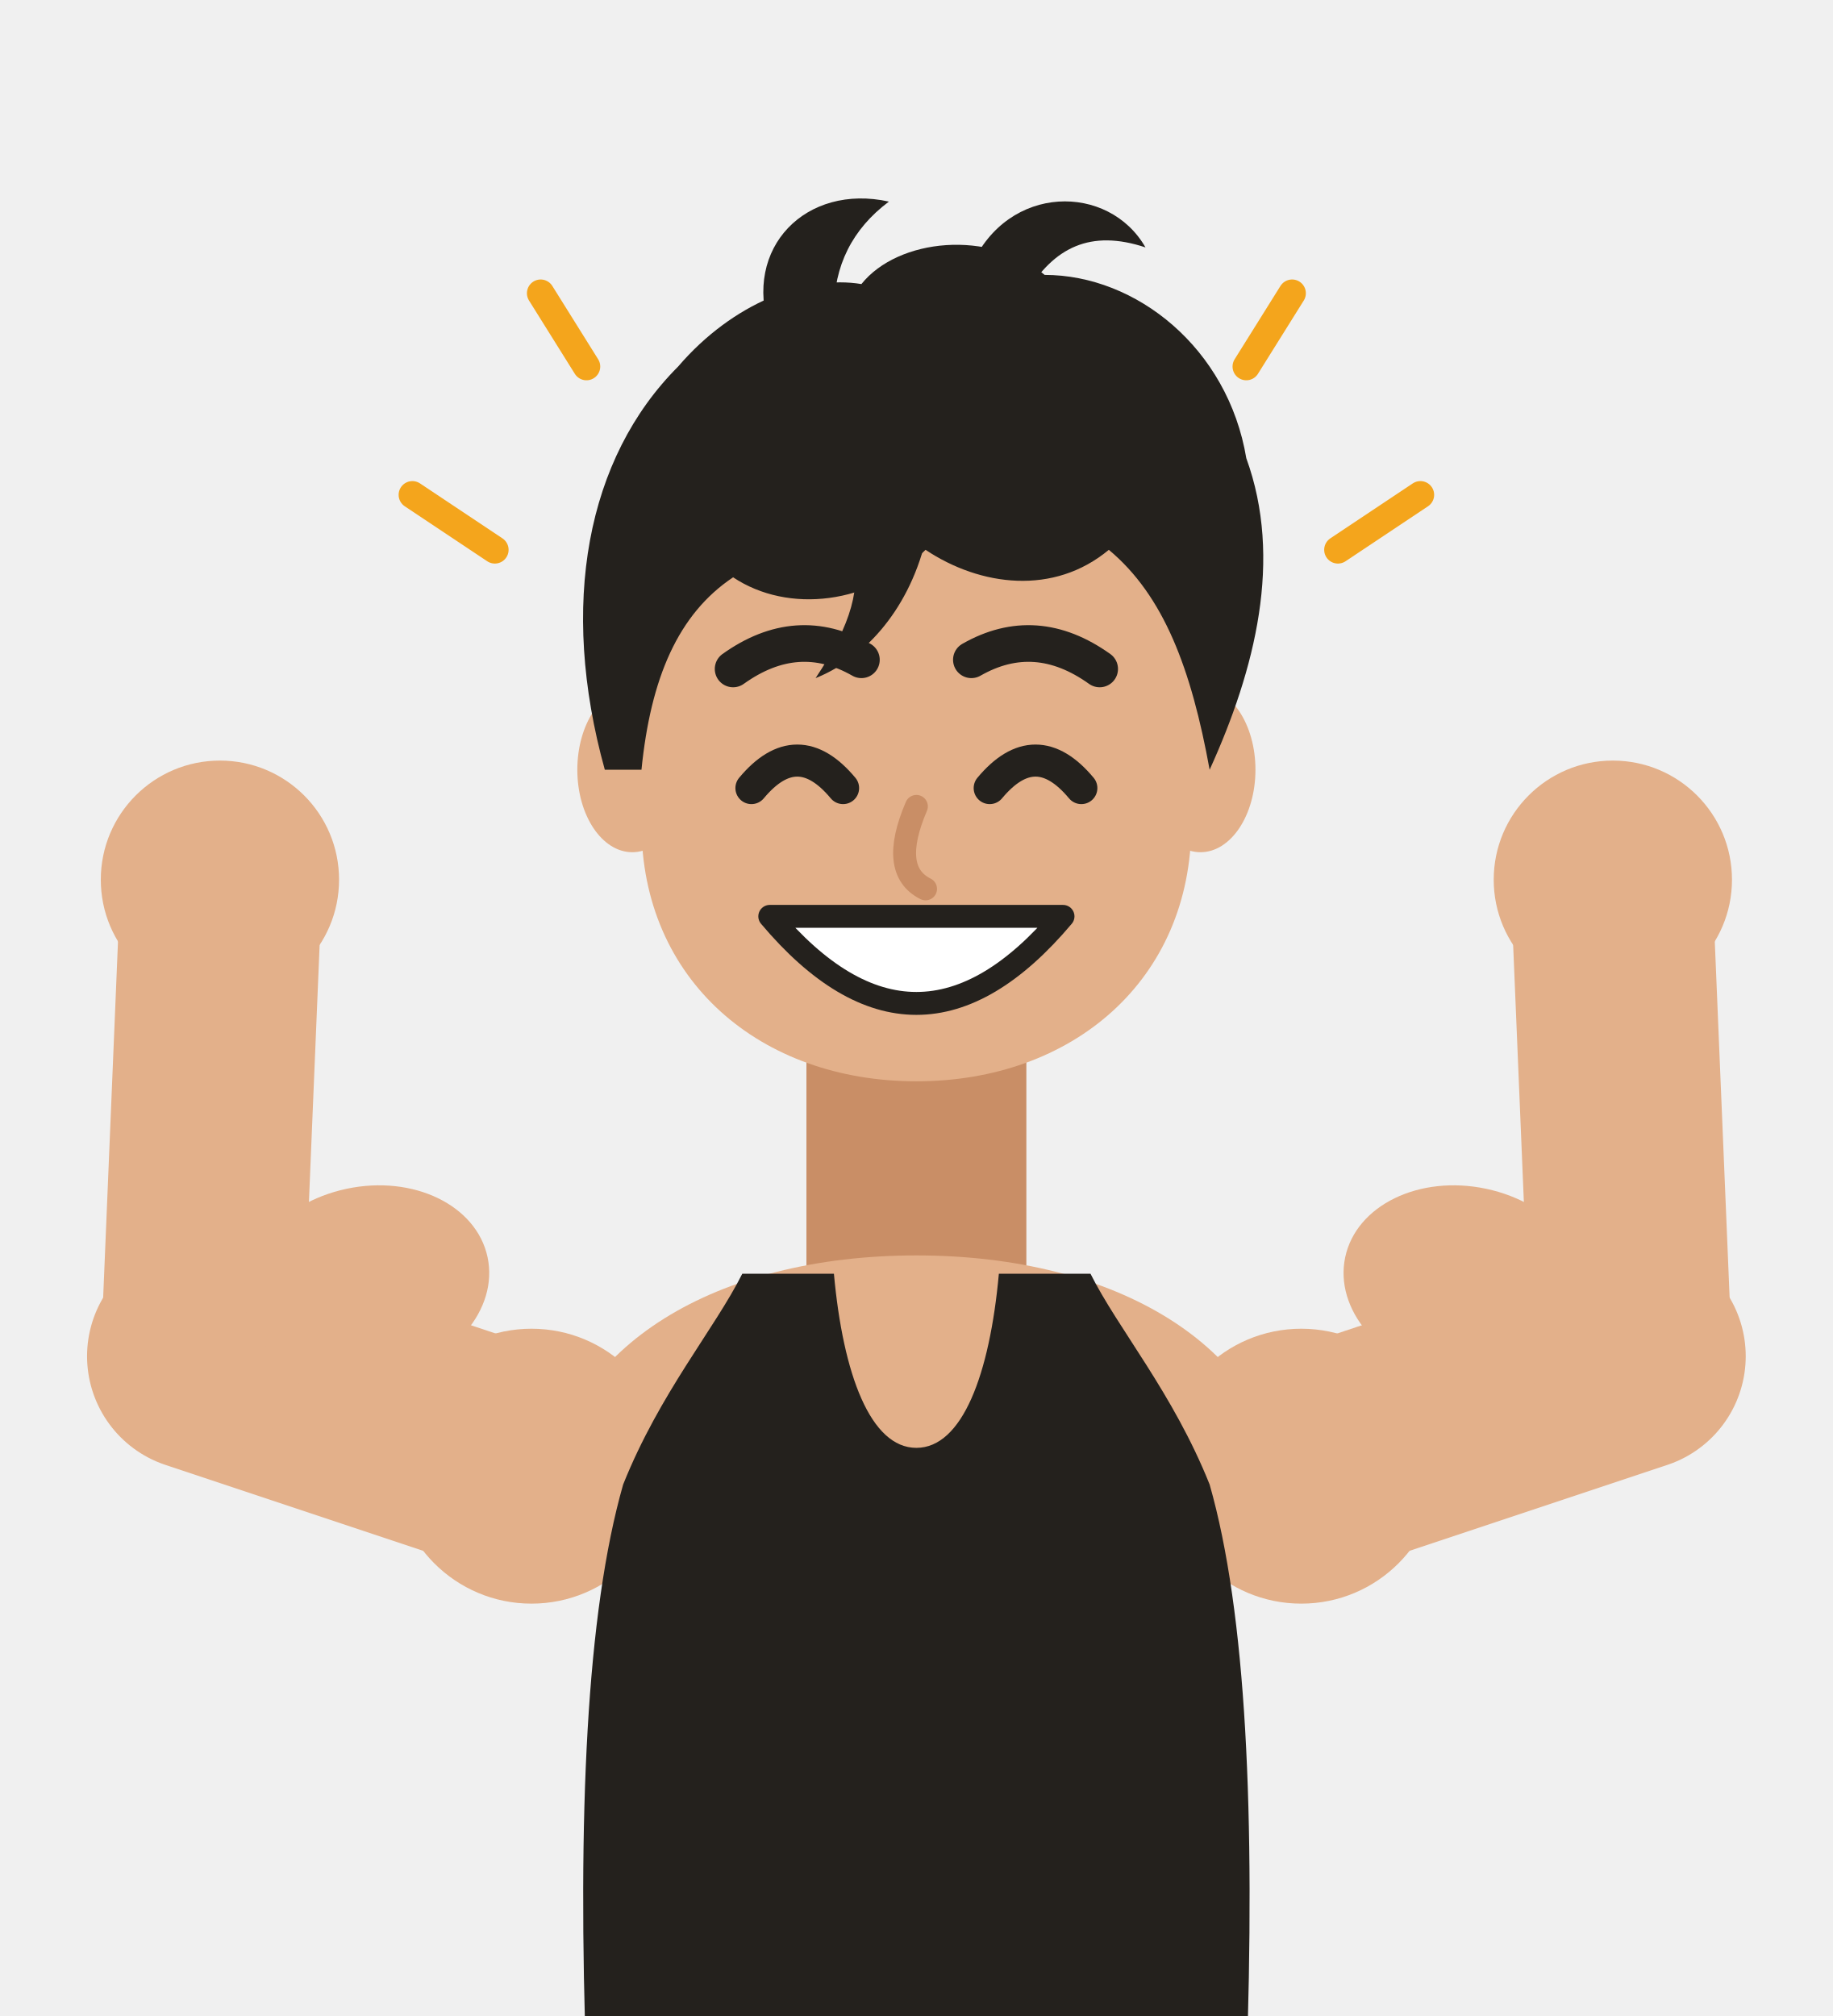
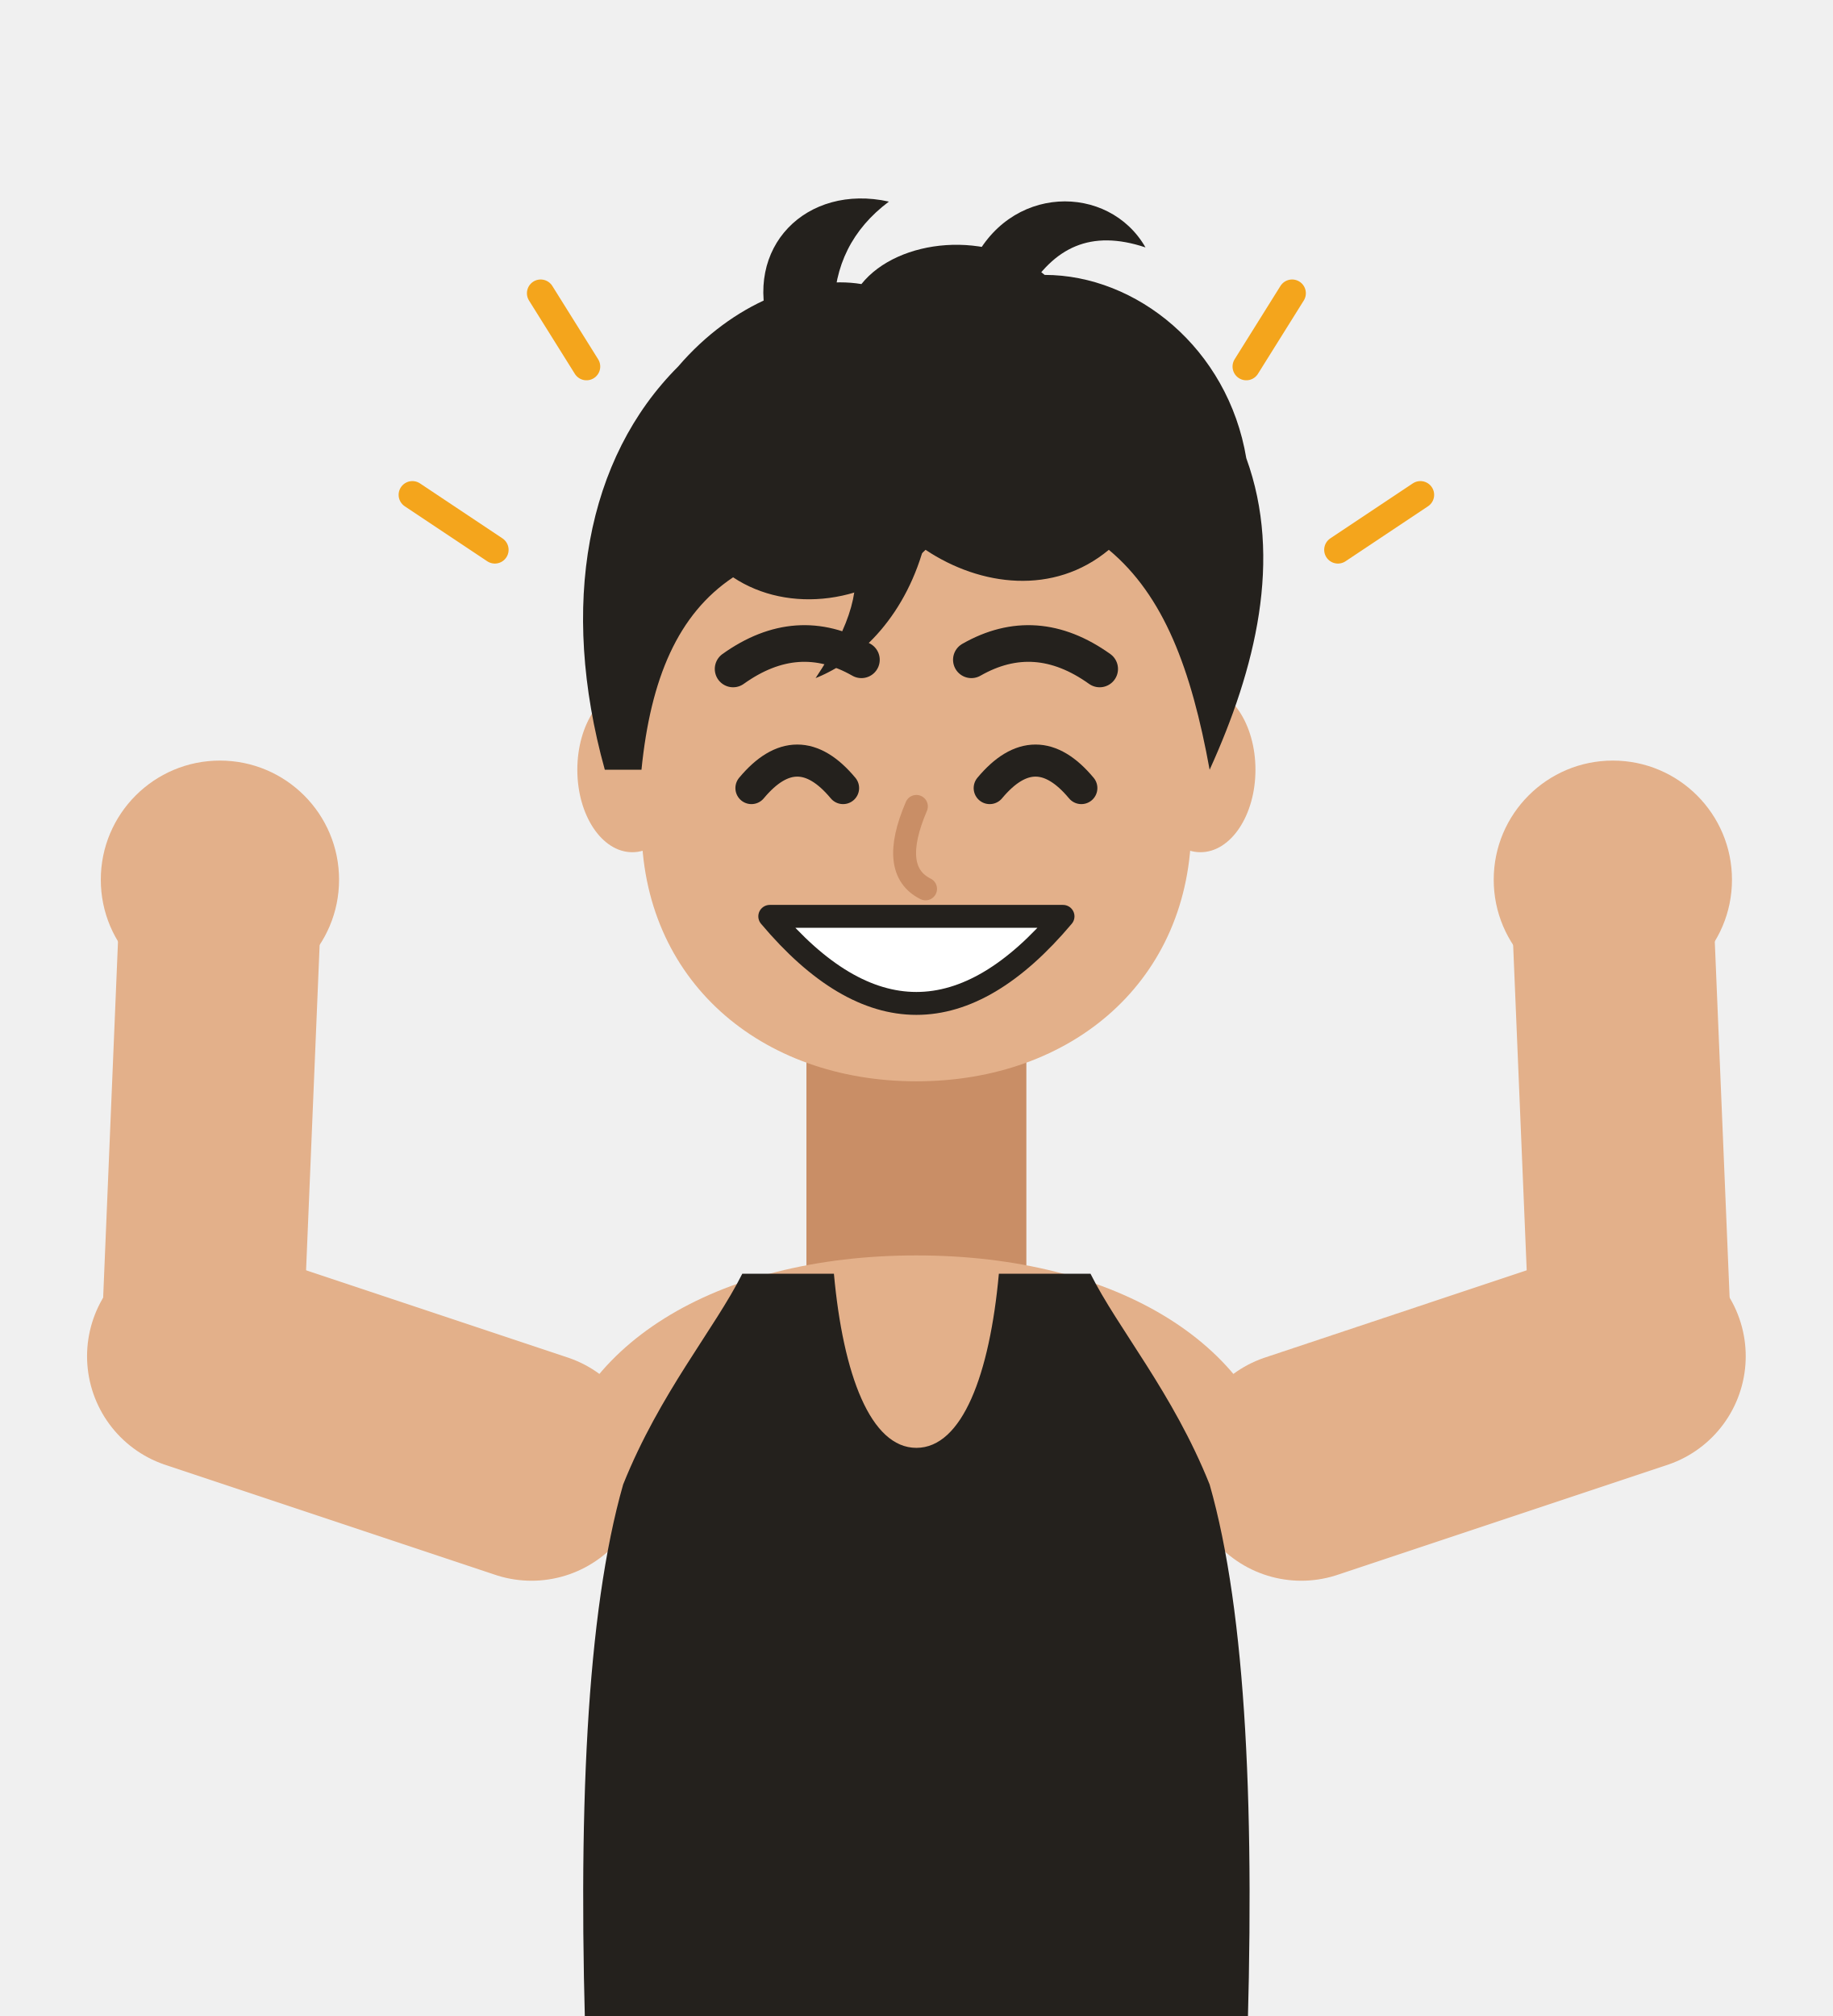
<svg xmlns="http://www.w3.org/2000/svg" viewBox="0 0 200 220" width="200" height="220" role="img" aria-label="Rana">
  <path d="M58 160L22 148M142 160L178 148" stroke="#E3B08A" stroke-width="25" stroke-linecap="round" fill="none" />
  <path d="M22 148L24 100M178 148L176 100" stroke="#E3B08A" stroke-width="22" stroke-linecap="round" fill="none" />
  <circle cx="24" cy="96" r="13" fill="#E3B08A" />
  <circle cx="176" cy="96" r="13" fill="#E3B08A" />
-   <ellipse cx="40" cy="140" rx="13.5" ry="10.5" transform="rotate(-12 40 140)" fill="#E3B08A" />
-   <ellipse cx="160" cy="140" rx="13.5" ry="10.5" transform="rotate(12 160 140)" fill="#E3B08A" />
-   <circle cx="58" cy="160" r="15" fill="#E3B08A" />
-   <circle cx="142" cy="160" r="15" fill="#E3B08A" />
  <path d="M88 106h24v34H88z" fill="#C98E66" />
  <path d="M60 162C62 147 78 137 100 137C122 137 138 147 140 162Z" fill="#E3B08A" />
  <path d="M64 226C63 198 64 176 68 162C72 152 78 145 81 139H91C92 150 95 158 100 158C105 158 108 150 109 139H119C122 145 128 152 132 162C136 176 137 198 136 226Z" fill="#24211D" />
  <path d="M54 60l-9-6M146 60l9-6M64 40l-5-8M136 40l5-8" stroke="#F4A51C" stroke-width="3" stroke-linecap="round" fill="none" />
  <ellipse cx="69" cy="84" rx="6" ry="9" fill="#E3B08A" />
  <ellipse cx="131" cy="84" rx="6" ry="9" fill="#E3B08A" />
  <path d="M70 74C70 54 84 44 100 44C116 44 130 54 130 74V90C130 107 117 118 100 118C83 118 70 107 70 90Z" fill="#E3B08A" />
  <path d="M66 84C61 66 64 50 74 40C80 33 88 30 94 31C98 26 108 25 114 30C124 30 134 38 136 50C140 61 137 73 132 84C130 73 127 65 121 60C115 65 107 64 101 60C95 66 86 67 80 63C74 67 71 74 70 84Z" fill="#24211D" />
  <path d="M84 36C81 27 88 20 97 22C93 25 91 29 91 34ZM106 29C110 20 121 20 125 27C119 25 115 27 112 32ZM101 59C99 67 94 72 89 74C93 68 94 64 93 60Z" fill="#24211D" />
  <path d="M80 73Q87 68 94 72M106 72Q113 68 120 73" stroke="#24211D" stroke-width="4" stroke-linecap="round" fill="none" />
  <path d="M82 86Q87 80 92 86M108 86Q113 80 118 86" stroke="#24211D" stroke-width="3.5" stroke-linecap="round" fill="none" />
  <path d="M100 88Q97 95 101 97" stroke="#C98E66" stroke-width="2.5" stroke-linecap="round" fill="none" />
  <path d="M84 100Q100 119 116 100Z" fill="#FFFFFF" stroke="#24211D" stroke-width="2.5" stroke-linejoin="round" />
</svg>
